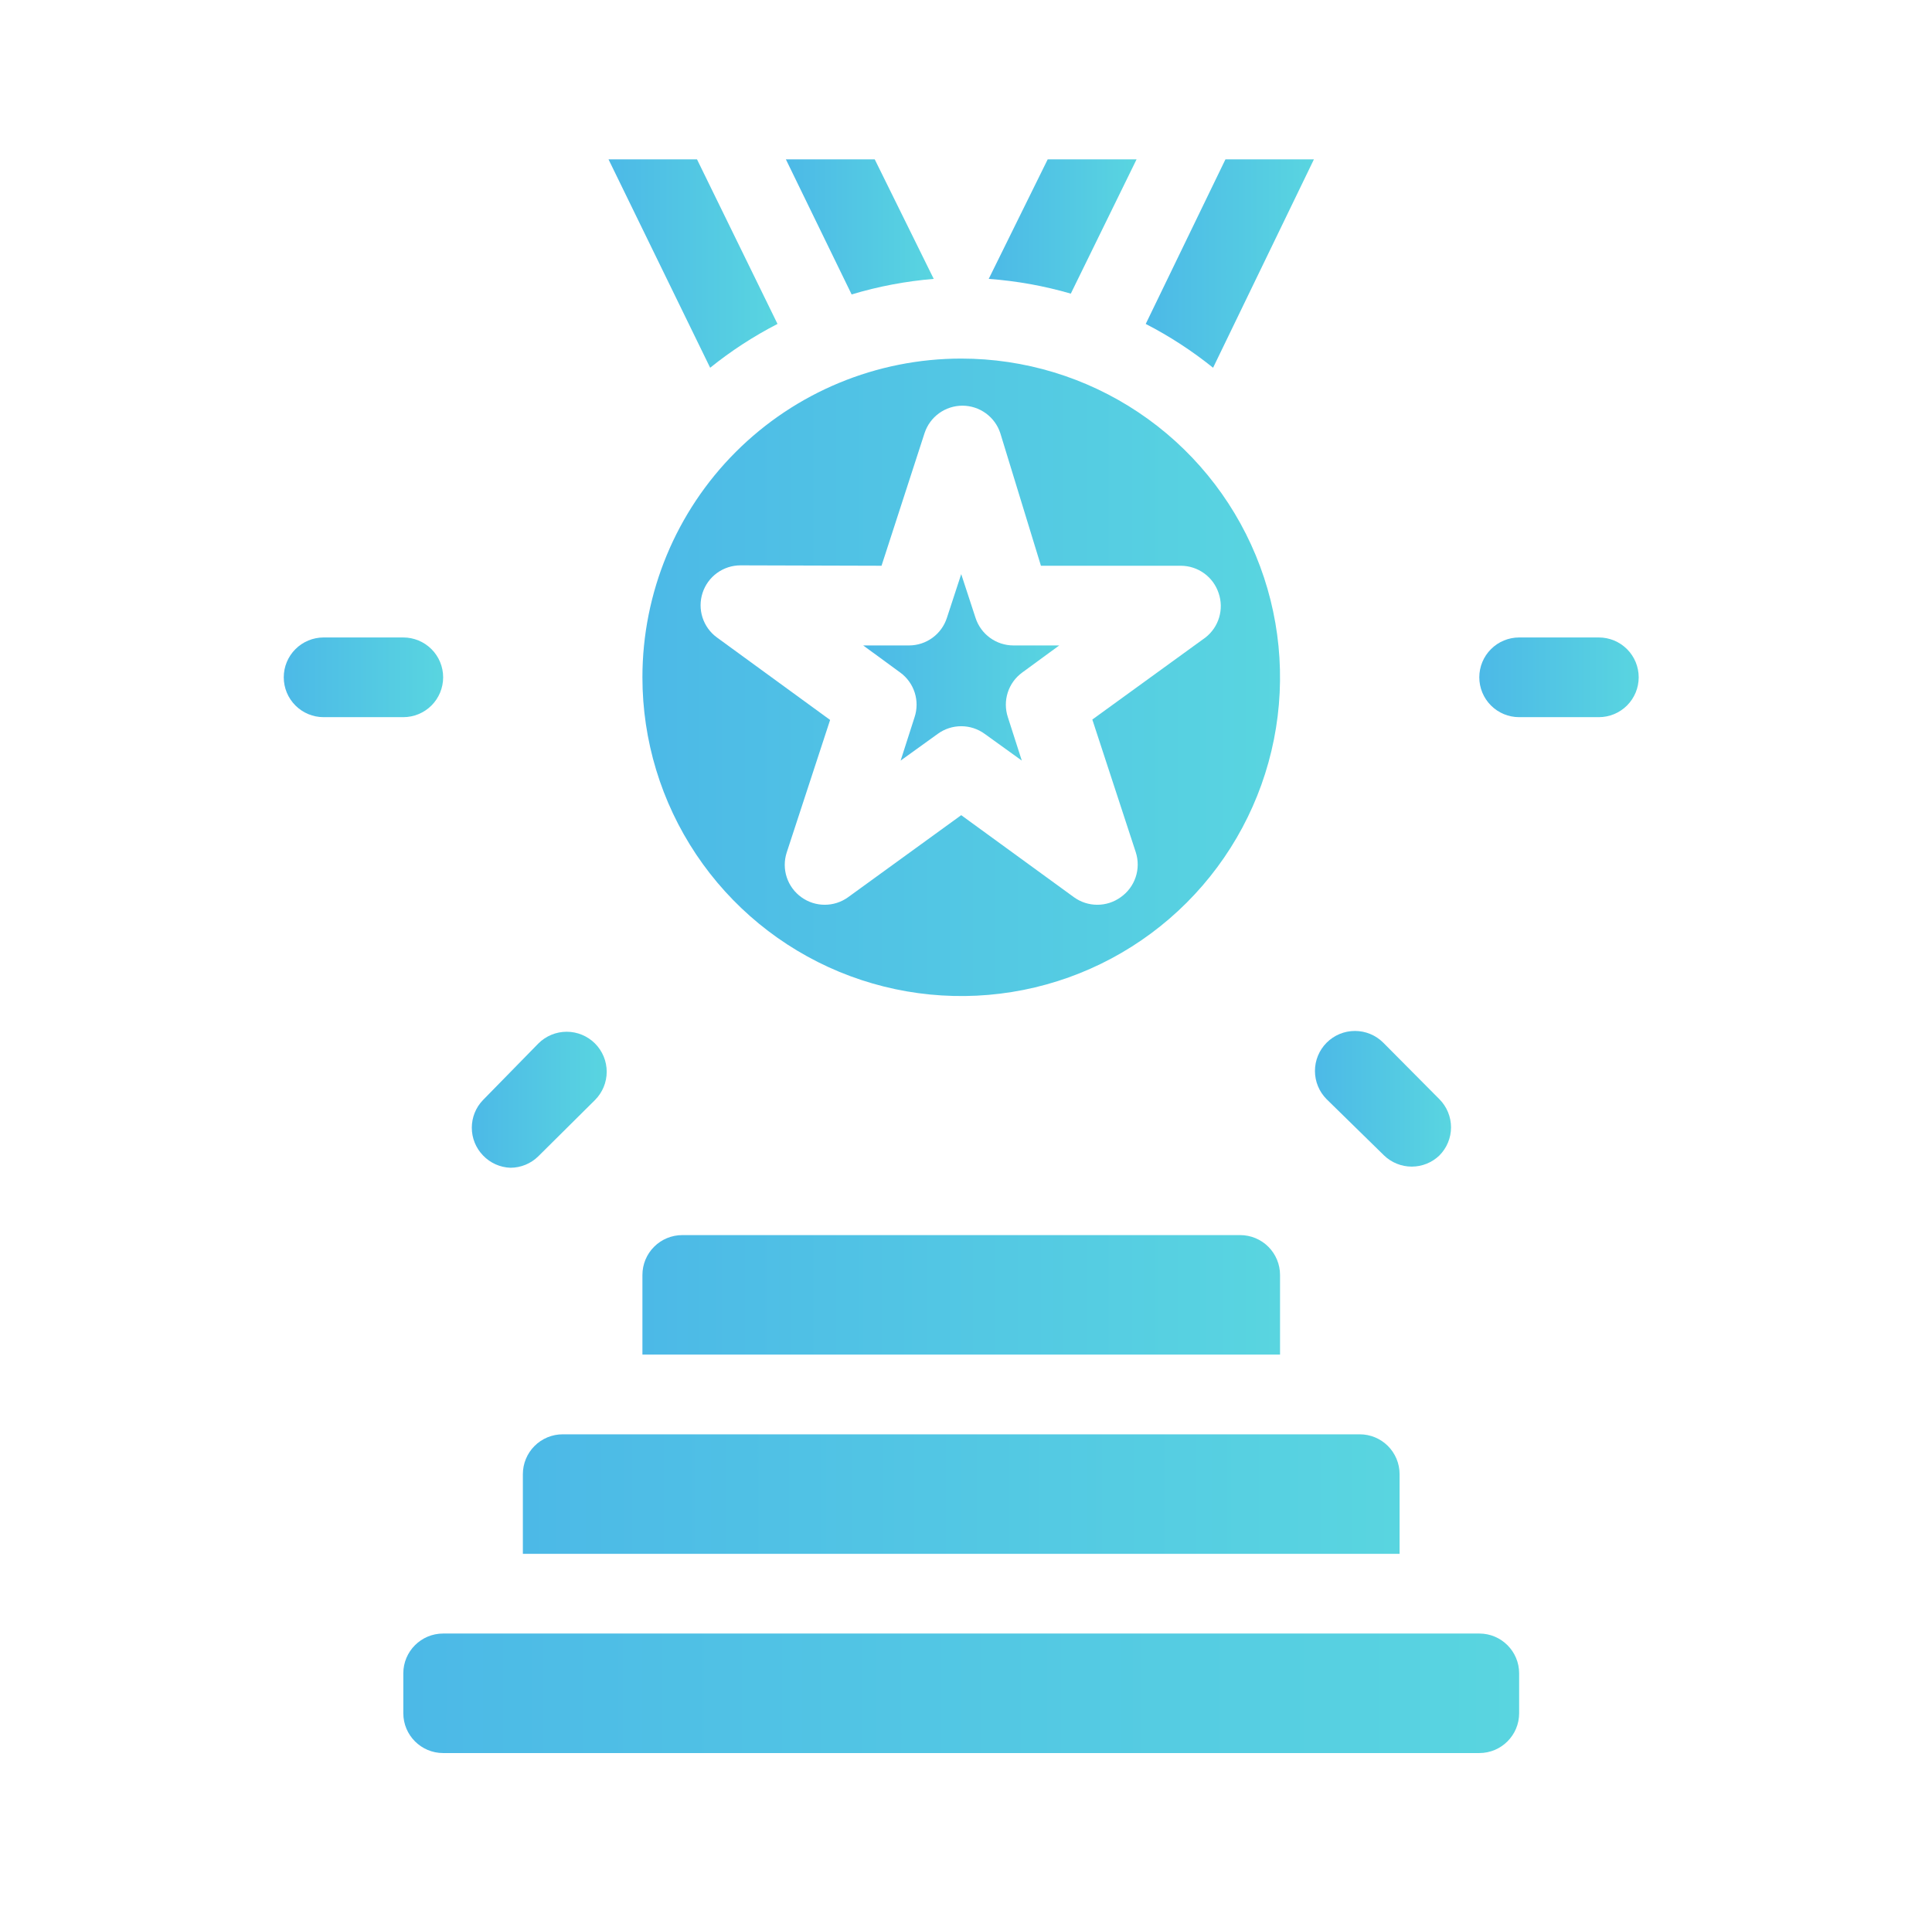
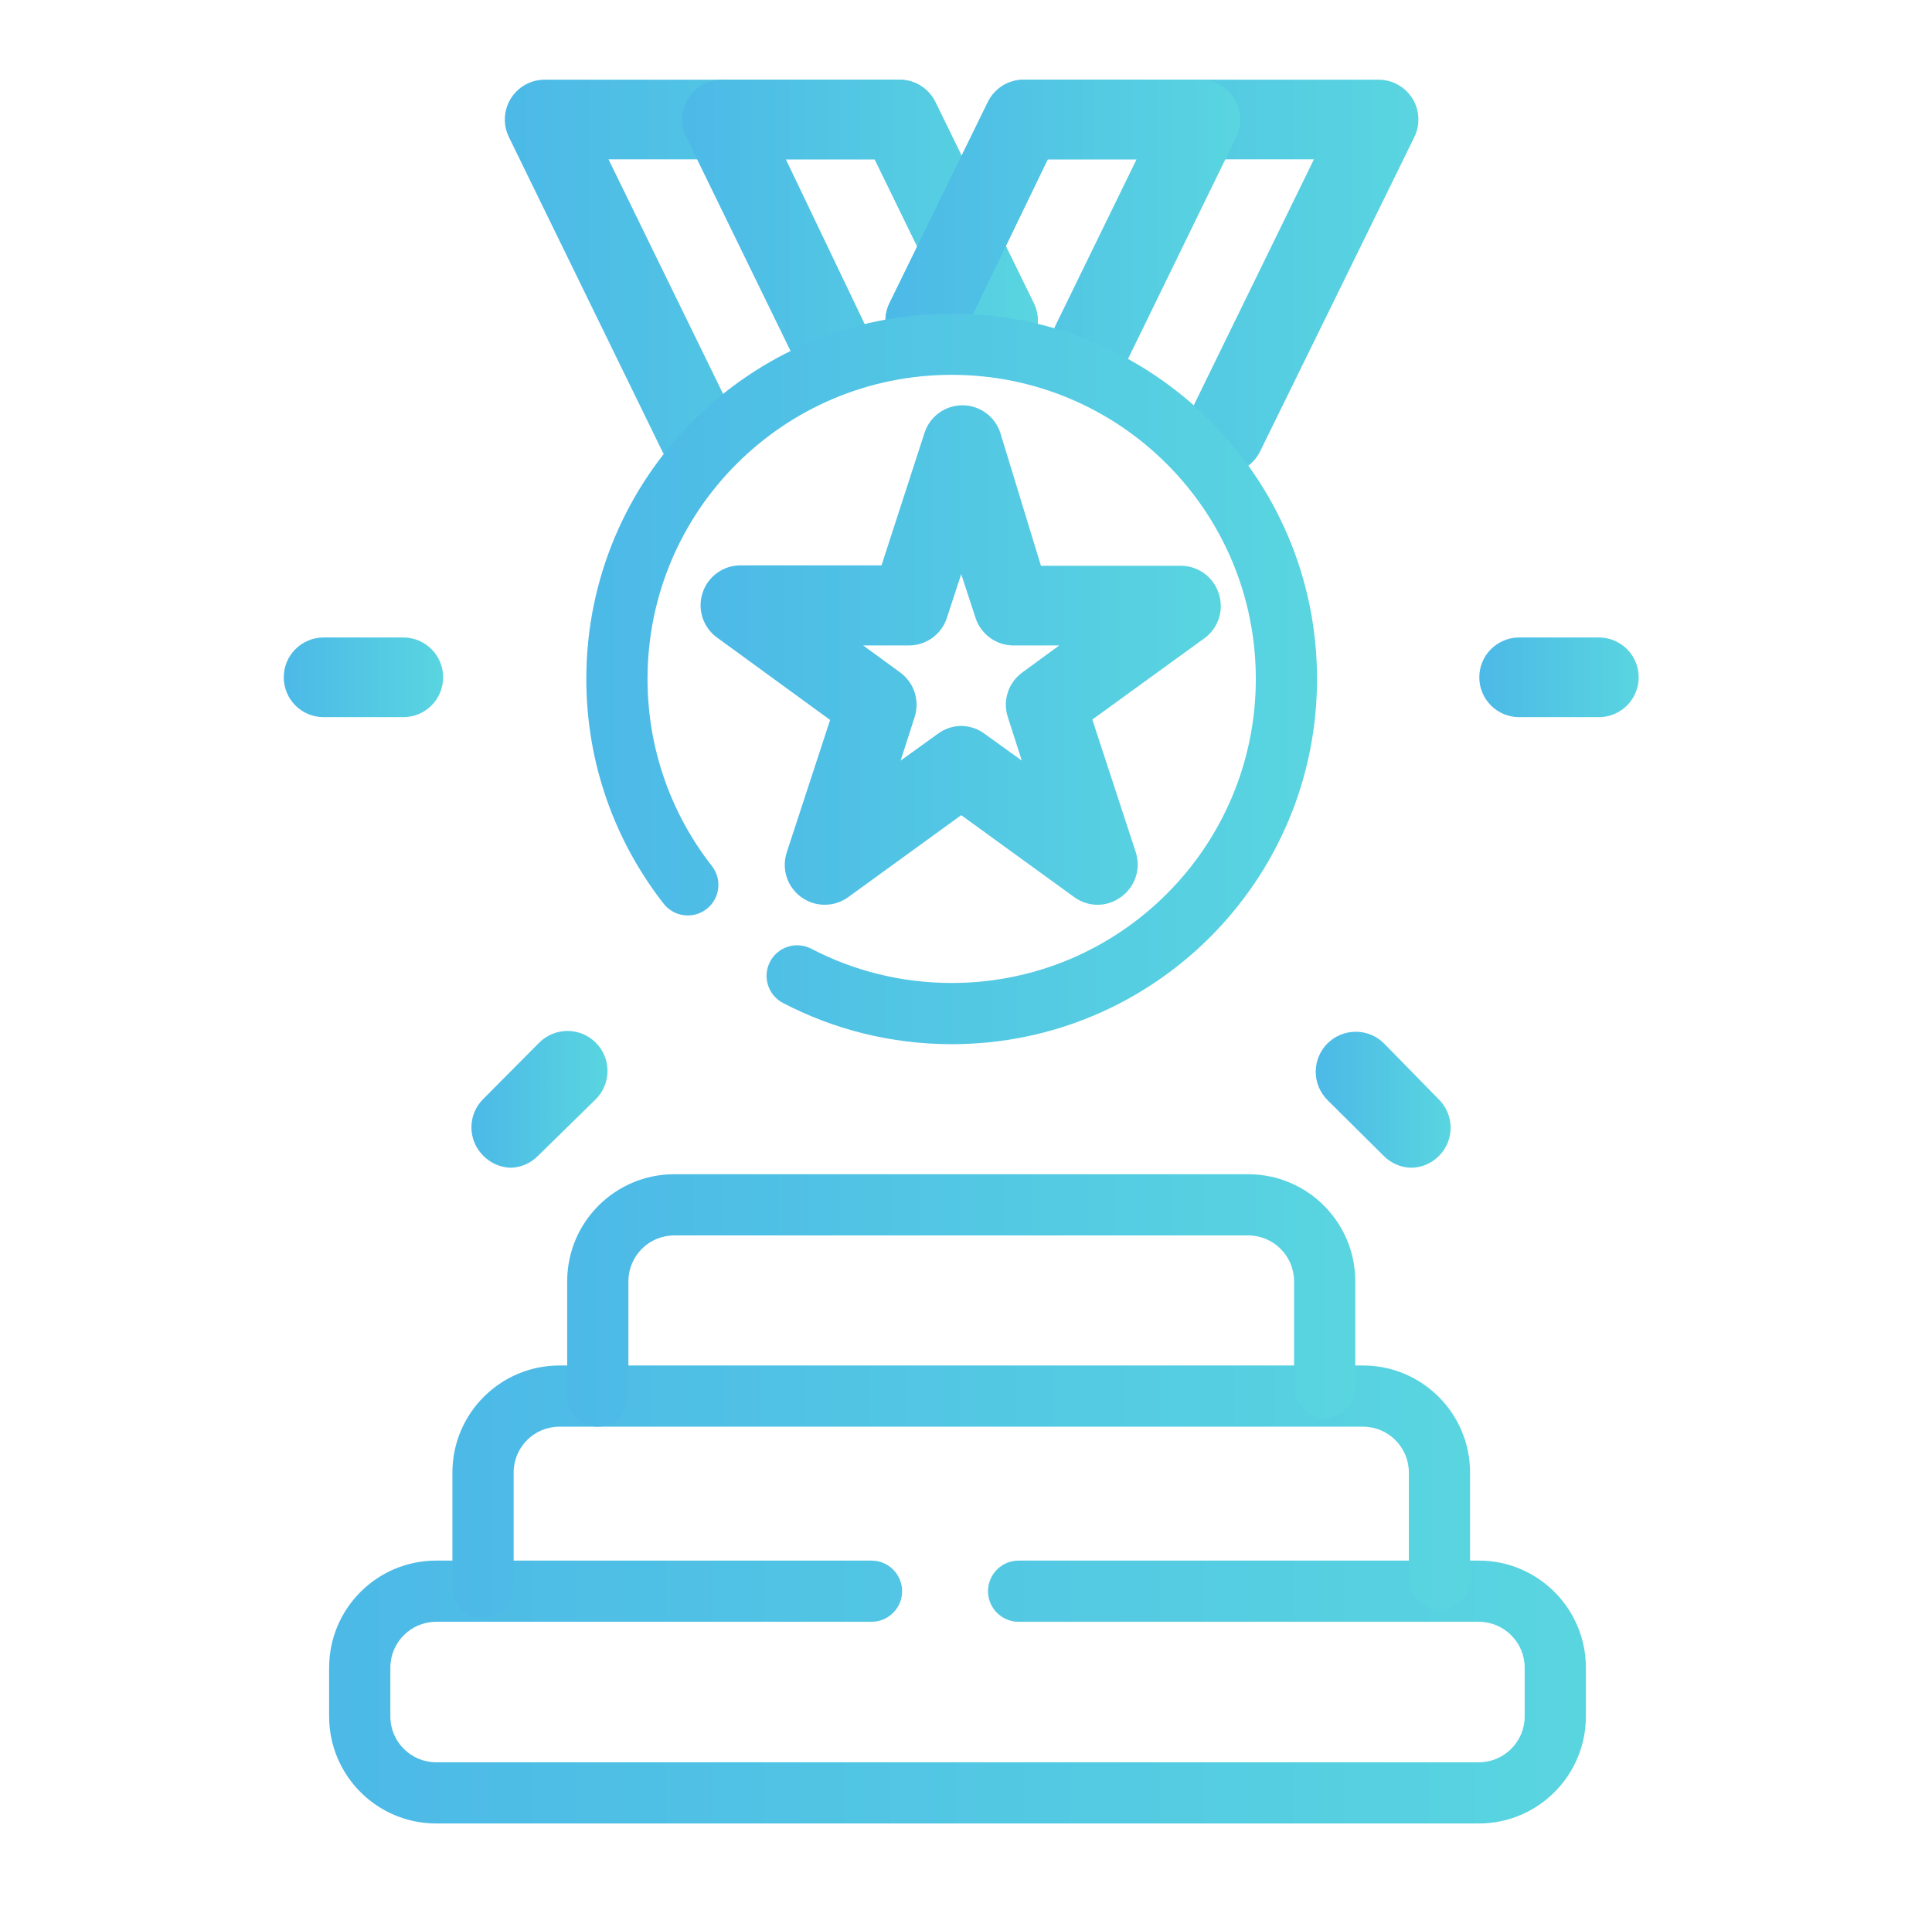
<svg xmlns="http://www.w3.org/2000/svg" width="101" height="100" viewBox="0 0 101 100" fill="none">
-   <path d="M72.354 60.417C72.743 60.792 73.262 61.002 73.802 61.002C74.343 61.002 74.862 60.792 75.25 60.417C75.638 60.026 75.856 59.498 75.856 58.948C75.856 58.398 75.638 57.87 75.25 57.479L72.313 54.521C72.118 54.327 71.888 54.172 71.634 54.067C71.38 53.962 71.108 53.908 70.834 53.908C70.559 53.908 70.287 53.962 70.033 54.067C69.779 54.172 69.549 54.327 69.354 54.521C69.16 54.715 69.006 54.946 68.901 55.2C68.796 55.453 68.742 55.725 68.742 56C68.742 56.275 68.796 56.547 68.901 56.8C69.006 57.054 69.16 57.285 69.354 57.479L72.354 60.417Z" fill="url(#paint0_linear_268_972)" />
-   <path d="M83.584 33.333H79.417C78.864 33.333 78.334 33.553 77.944 33.944C77.553 34.334 77.334 34.864 77.334 35.417C77.334 35.969 77.553 36.499 77.944 36.89C78.334 37.281 78.864 37.5 79.417 37.5H83.584C84.136 37.5 84.666 37.281 85.057 36.89C85.447 36.499 85.667 35.969 85.667 35.417C85.667 34.864 85.447 34.334 85.057 33.944C84.666 33.553 84.136 33.333 83.584 33.333Z" fill="url(#paint1_linear_268_972)" />
-   <path d="M23.167 35.417C23.167 34.864 22.947 34.334 22.557 33.944C22.166 33.553 21.636 33.333 21.084 33.333H16.917C16.364 33.333 15.834 33.553 15.444 33.944C15.053 34.334 14.834 34.864 14.834 35.417C14.834 35.969 15.053 36.499 15.444 36.89C15.834 37.281 16.364 37.5 16.917 37.5H21.084C21.636 37.5 22.166 37.281 22.557 36.89C22.947 36.499 23.167 35.969 23.167 35.417Z" fill="url(#paint2_linear_268_972)" />
-   <path d="M26.687 61.062C27.234 61.06 27.758 60.843 28.146 60.458L31.104 57.521C31.298 57.327 31.452 57.096 31.558 56.842C31.663 56.588 31.717 56.316 31.717 56.042C31.717 55.767 31.663 55.495 31.558 55.241C31.452 54.987 31.298 54.757 31.104 54.562C30.91 54.368 30.679 54.214 30.425 54.109C30.172 54.004 29.9 53.95 29.625 53.95C29.35 53.95 29.078 54.004 28.824 54.109C28.571 54.214 28.34 54.368 28.146 54.562L25.25 57.521C24.874 57.909 24.665 58.428 24.665 58.969C24.665 59.509 24.874 60.028 25.25 60.417C25.626 60.812 26.142 61.044 26.687 61.062Z" fill="url(#paint3_linear_268_972)" />
-   <path d="M64.834 64.583H35.667C35.114 64.583 34.584 64.803 34.194 65.194C33.803 65.584 33.584 66.114 33.584 66.667V70.833H66.917V66.667C66.917 66.114 66.697 65.584 66.307 65.194C65.916 64.803 65.386 64.583 64.834 64.583Z" fill="url(#paint4_linear_268_972)" />
-   <path d="M27.334 77.083V81.25H73.167V77.083C73.167 76.531 72.947 76.001 72.557 75.61C72.166 75.219 71.636 75 71.084 75H29.417C28.864 75 28.334 75.219 27.944 75.61C27.553 76.001 27.334 76.531 27.334 77.083Z" fill="url(#paint5_linear_268_972)" />
-   <path d="M77.334 85.417H23.167C22.016 85.417 21.084 86.349 21.084 87.5V89.583C21.084 90.734 22.016 91.667 23.167 91.667H77.334C78.484 91.667 79.417 90.734 79.417 89.583V87.5C79.417 86.349 78.484 85.417 77.334 85.417Z" fill="url(#paint6_linear_268_972)" />
-   <path d="M40.646 16.938L36.438 8.333H31.812L37.125 19.229C38.218 18.349 39.398 17.581 40.646 16.938Z" fill="url(#paint7_linear_268_972)" />
-   <path d="M48.813 14.583L45.729 8.333H41.084L44.521 15.396C45.919 14.975 47.358 14.703 48.813 14.583Z" fill="url(#paint8_linear_268_972)" />
-   <path d="M68.688 8.333H64.063L59.896 16.938C61.144 17.581 62.323 18.349 63.417 19.229L68.688 8.333Z" fill="url(#paint9_linear_268_972)" />
-   <path d="M59.417 8.333H54.771L51.688 14.583C53.141 14.689 54.58 14.948 55.979 15.354L59.417 8.333Z" fill="url(#paint10_linear_268_972)" />
-   <path d="M33.584 35.417C33.584 38.713 34.561 41.935 36.392 44.676C38.224 47.417 40.827 49.553 43.872 50.815C46.917 52.076 50.269 52.406 53.502 51.763C56.735 51.12 59.704 49.533 62.035 47.202C64.366 44.871 65.954 41.901 66.597 38.668C67.24 35.435 66.91 32.084 65.648 29.039C64.387 25.993 62.251 23.39 59.51 21.559C56.769 19.727 53.547 18.75 50.25 18.75C45.83 18.75 41.591 20.506 38.465 23.631C35.339 26.757 33.584 30.996 33.584 35.417ZM46.084 29.583L48.334 22.646C48.471 22.229 48.736 21.866 49.091 21.609C49.446 21.352 49.874 21.213 50.313 21.213C50.751 21.213 51.179 21.352 51.534 21.609C51.89 21.866 52.155 22.229 52.292 22.646L54.417 29.583H61.729C62.169 29.584 62.597 29.723 62.952 29.981C63.308 30.239 63.572 30.603 63.709 31.021C63.848 31.43 63.857 31.872 63.733 32.287C63.61 32.701 63.361 33.067 63.021 33.333L57.104 37.625L59.375 44.562C59.513 44.988 59.511 45.447 59.368 45.87C59.226 46.294 58.951 46.661 58.584 46.917C58.229 47.173 57.802 47.31 57.365 47.31C56.927 47.31 56.501 47.173 56.146 46.917L50.25 42.625L44.334 46.917C43.979 47.173 43.552 47.31 43.115 47.31C42.677 47.31 42.251 47.173 41.896 46.917C41.537 46.66 41.269 46.295 41.13 45.876C40.991 45.456 40.99 45.004 41.125 44.583L43.396 37.646L37.479 33.333C37.124 33.074 36.86 32.708 36.725 32.289C36.59 31.869 36.592 31.418 36.729 31C36.865 30.582 37.13 30.218 37.486 29.96C37.841 29.702 38.269 29.563 38.709 29.562L46.084 29.583Z" fill="url(#paint11_linear_268_972)" />
-   <path d="M47.812 37.5L47.083 39.771L49.021 38.375C49.378 38.114 49.808 37.974 50.25 37.974C50.692 37.974 51.122 38.114 51.479 38.375L53.417 39.771L52.688 37.5C52.55 37.082 52.548 36.631 52.683 36.211C52.818 35.792 53.082 35.426 53.438 35.167L55.375 33.75H52.979C52.54 33.75 52.112 33.611 51.756 33.352C51.401 33.094 51.136 32.73 51 32.312L50.25 30.021L49.5 32.312C49.364 32.73 49.099 33.094 48.744 33.352C48.388 33.611 47.96 33.75 47.521 33.75H45.125L47.062 35.167C47.418 35.426 47.682 35.792 47.817 36.211C47.952 36.631 47.95 37.082 47.812 37.5Z" fill="url(#paint12_linear_268_972)" />
+   <path d="M36.5 24.771C36.109 24.772 35.727 24.663 35.395 24.456C35.064 24.25 34.797 23.955 34.625 23.604L26.604 7.167C26.448 6.849 26.376 6.496 26.394 6.143C26.413 5.789 26.521 5.446 26.708 5.146C26.896 4.846 27.157 4.598 27.467 4.427C27.777 4.255 28.125 4.166 28.479 4.167H47.021C47.411 4.166 47.794 4.275 48.126 4.481C48.457 4.687 48.724 4.983 48.896 5.333L54.042 15.854C54.162 16.1 54.233 16.368 54.25 16.642C54.267 16.915 54.23 17.189 54.141 17.448C54.052 17.708 53.912 17.947 53.731 18.152C53.55 18.358 53.33 18.526 53.083 18.646C52.837 18.766 52.569 18.837 52.296 18.854C52.022 18.871 51.748 18.834 51.489 18.745C51.23 18.656 50.991 18.517 50.785 18.335C50.58 18.154 50.412 17.934 50.292 17.688L45.729 8.333H31.812L38.375 21.771C38.496 22.017 38.567 22.285 38.584 22.558C38.601 22.832 38.565 23.106 38.475 23.366C38.386 23.625 38.247 23.864 38.065 24.07C37.884 24.275 37.663 24.442 37.417 24.562C37.131 24.701 36.817 24.772 36.5 24.771Z" fill="url(#paint0_linear_342_1824)" />
+   <path d="M43.458 20.042C43.068 20.042 42.685 19.933 42.354 19.727C42.022 19.521 41.755 19.226 41.583 18.875L35.875 7.167C35.719 6.849 35.647 6.496 35.665 6.143C35.684 5.789 35.792 5.446 35.979 5.146C36.167 4.846 36.428 4.598 36.738 4.427C37.048 4.255 37.396 4.166 37.75 4.167H47.021C47.411 4.166 47.794 4.275 48.126 4.481C48.457 4.687 48.724 4.983 48.896 5.333L54.042 15.854C54.162 16.1 54.233 16.368 54.25 16.642C54.267 16.915 54.23 17.189 54.141 17.448C54.052 17.708 53.913 17.947 53.731 18.152C53.55 18.358 53.33 18.526 53.083 18.646C52.837 18.766 52.57 18.837 52.296 18.854C52.023 18.871 51.748 18.834 51.489 18.745C51.23 18.656 50.991 18.517 50.785 18.335C50.58 18.154 50.412 17.934 50.292 17.688L45.729 8.333H41.083L45.25 17.042C45.371 17.288 45.442 17.555 45.459 17.829C45.477 18.103 45.44 18.377 45.351 18.637C45.261 18.896 45.122 19.135 44.941 19.34C44.759 19.546 44.538 19.713 44.292 19.833C44.032 19.96 43.748 20.031 43.458 20.042Z" fill="url(#paint1_linear_342_1824)" />
+   <path d="M64 24.771C63.683 24.772 63.369 24.701 63.084 24.562C62.837 24.442 62.617 24.275 62.435 24.07C62.253 23.864 62.114 23.625 62.025 23.366C61.936 23.106 61.899 22.832 61.916 22.558C61.933 22.285 62.004 22.017 62.125 21.771L68.688 8.333H54.771L50.25 17.688C50.007 18.185 49.576 18.565 49.053 18.745C48.529 18.925 47.956 18.889 47.459 18.646C46.961 18.403 46.581 17.972 46.401 17.448C46.221 16.925 46.257 16.351 46.5 15.854L51.646 5.333C51.818 4.983 52.085 4.687 52.416 4.481C52.748 4.275 53.13 4.166 53.521 4.167H72.063C72.417 4.166 72.765 4.255 73.075 4.427C73.385 4.598 73.646 4.846 73.834 5.146C74.021 5.446 74.129 5.789 74.147 6.143C74.166 6.496 74.093 6.849 73.938 7.167L65.875 23.604C65.703 23.955 65.436 24.25 65.105 24.456C64.773 24.663 64.391 24.772 64 24.771Z" fill="url(#paint2_linear_342_1824)" />
+   <path d="M57.042 20.042C56.724 20.043 56.411 19.972 56.125 19.833C55.879 19.713 55.658 19.546 55.476 19.34C55.295 19.135 55.155 18.896 55.066 18.637C54.977 18.377 54.94 18.103 54.958 17.829C54.975 17.555 55.046 17.288 55.167 17.042L59.417 8.333H54.771L50.25 17.688C50.007 18.185 49.576 18.565 49.053 18.745C48.529 18.925 47.956 18.889 47.459 18.646C46.961 18.403 46.581 17.972 46.401 17.448C46.221 16.925 46.257 16.351 46.5 15.854L51.646 5.333C51.818 4.983 52.085 4.687 52.416 4.481C52.748 4.275 53.13 4.166 53.521 4.167H62.75C63.104 4.166 63.453 4.255 63.762 4.427C64.072 4.598 64.333 4.846 64.521 5.146C64.709 5.446 64.817 5.789 64.835 6.143C64.853 6.496 64.781 6.849 64.625 7.167L58.917 18.875C58.745 19.226 58.478 19.521 58.147 19.727C57.815 19.933 57.432 20.043 57.042 20.042Z" fill="url(#paint3_linear_342_1824)" />
+   <path d="M57.375 47.312C56.941 47.31 56.519 47.171 56.167 46.917L50.25 42.625L44.334 46.917C43.979 47.173 43.552 47.31 43.115 47.31C42.677 47.31 42.251 47.173 41.896 46.917C41.537 46.66 41.269 46.295 41.13 45.876C40.991 45.456 40.99 45.004 41.125 44.583L43.396 37.646L37.479 33.333C37.124 33.074 36.86 32.708 36.725 32.289C36.59 31.869 36.592 31.418 36.729 31C36.865 30.582 37.13 30.218 37.486 29.96C37.841 29.702 38.269 29.563 38.709 29.562H46.084L48.334 22.625C48.471 22.208 48.736 21.845 49.091 21.588C49.446 21.331 49.874 21.192 50.313 21.192C50.751 21.192 51.179 21.331 51.534 21.588C51.89 21.845 52.155 22.208 52.292 22.625L54.417 29.583H61.729C62.169 29.584 62.597 29.723 62.952 29.981C63.308 30.239 63.572 30.603 63.709 31.021C63.848 31.43 63.857 31.872 63.734 32.287C63.61 32.701 63.361 33.067 63.021 33.333L57.104 37.625L59.375 44.562C59.513 44.988 59.511 45.447 59.368 45.87C59.226 46.294 58.951 46.661 58.584 46.917C58.232 47.171 57.809 47.31 57.375 47.312ZM50.25 37.958C50.694 37.963 51.124 38.109 51.479 38.375L53.417 39.771L52.688 37.5C52.55 37.082 52.548 36.631 52.683 36.211C52.818 35.792 53.082 35.426 53.438 35.167L55.375 33.75H52.979C52.54 33.75 52.112 33.611 51.757 33.352C51.401 33.094 51.136 32.73 51 32.312L50.25 30.021L49.5 32.312C49.364 32.73 49.099 33.094 48.744 33.352C48.388 33.611 47.96 33.75 47.521 33.75H45.125L47.063 35.167C47.418 35.426 47.682 35.792 47.817 36.211C47.952 36.631 47.95 37.082 47.813 37.5L47.084 39.771L49.021 38.375C49.376 38.109 49.807 37.963 50.25 37.958Z" fill="url(#paint4_linear_342_1824)" />
+   <path d="M73.813 61.062C73.266 61.06 72.742 60.843 72.354 60.458L69.396 57.521C69.202 57.327 69.048 57.096 68.942 56.842C68.837 56.588 68.783 56.316 68.783 56.042C68.783 55.767 68.837 55.495 68.942 55.241C69.048 54.987 69.202 54.757 69.396 54.562C69.59 54.368 69.821 54.214 70.075 54.109C70.328 54.004 70.6 53.95 70.875 53.95C71.15 53.95 71.422 54.004 71.676 54.109C71.929 54.214 72.16 54.368 72.354 54.562L75.25 57.521C75.626 57.909 75.835 58.428 75.835 58.969C75.835 59.509 75.626 60.028 75.25 60.417C74.874 60.812 74.358 61.044 73.813 61.062Z" fill="url(#paint5_linear_342_1824)" />
+   <path d="M83.584 37.5H79.417C78.864 37.5 78.334 37.281 77.944 36.89C77.553 36.499 77.334 35.969 77.334 35.417C77.334 34.864 77.553 34.334 77.944 33.944C78.334 33.553 78.864 33.333 79.417 33.333H83.584C84.136 33.333 84.666 33.553 85.057 33.944C85.447 34.334 85.667 34.864 85.667 35.417C85.667 35.969 85.447 36.499 85.057 36.89C84.666 37.281 84.136 37.5 83.584 37.5Z" fill="url(#paint6_linear_342_1824)" />
+   <path d="M21.084 37.5H16.917C16.364 37.5 15.834 37.281 15.444 36.89C15.053 36.499 14.834 35.969 14.834 35.417C14.834 34.864 15.053 34.334 15.444 33.944C15.834 33.553 16.364 33.333 16.917 33.333H21.084C21.636 33.333 22.166 33.553 22.557 33.944C22.947 34.334 23.167 34.864 23.167 35.417C23.167 35.969 22.947 36.499 22.557 36.89C22.166 37.281 21.636 37.5 21.084 37.5Z" fill="url(#paint7_linear_342_1824)" />
+   <path d="M26.688 61.062C26.143 61.044 25.627 60.812 25.25 60.417C24.862 60.026 24.645 59.498 24.645 58.948C24.645 58.398 24.862 57.87 25.25 57.479L28.188 54.521C28.382 54.327 28.613 54.172 28.866 54.067C29.12 53.962 29.392 53.908 29.667 53.908C29.942 53.908 30.214 53.962 30.468 54.067C30.721 54.172 30.952 54.327 31.146 54.521C31.34 54.715 31.494 54.946 31.6 55.2C31.705 55.453 31.759 55.725 31.759 56C31.759 56.275 31.705 56.547 31.6 56.8C31.494 57.054 31.34 57.285 31.146 57.479L28.146 60.417C27.957 60.615 27.732 60.774 27.481 60.885C27.231 60.995 26.961 61.056 26.688 61.062Z" fill="url(#paint8_linear_342_1824)" />
+   <path fill-rule="evenodd" clip-rule="evenodd" d="M22.806 84.803C21.48 84.803 20.406 85.878 20.406 87.203V89.75C20.406 91.076 21.48 92.15 22.806 92.15H77.306C78.631 92.15 79.706 91.076 79.706 89.75V87.203C79.706 85.878 78.631 84.803 77.306 84.803H53.251C52.367 84.803 51.651 84.087 51.651 83.203C51.651 82.32 52.367 81.603 53.251 81.603H77.306C80.398 81.603 82.906 84.11 82.906 87.203V89.75C82.906 92.843 80.398 95.35 77.306 95.35H22.806C19.713 95.35 17.206 92.843 17.206 89.75V87.203C17.206 84.11 19.713 81.603 22.806 81.603H45.56C46.443 81.603 47.16 82.32 47.16 83.203C47.16 84.087 46.443 84.803 45.56 84.803H22.806Z" fill="url(#paint9_linear_342_1824)" />
+   <path fill-rule="evenodd" clip-rule="evenodd" d="M23.651 77C23.651 73.907 26.158 71.4 29.251 71.4H71.251C74.344 71.4 76.851 73.907 76.851 77V82.546C76.851 83.429 76.135 84.145 75.251 84.145C74.367 84.145 73.651 83.429 73.651 82.546V77C73.651 75.674 72.576 74.6 71.251 74.6H29.251C27.925 74.6 26.851 75.674 26.851 77V83C26.851 83.884 26.134 84.6 25.251 84.6C24.367 84.6 23.651 83.884 23.651 83V77Z" fill="url(#paint10_linear_342_1824)" />
+   <path fill-rule="evenodd" clip-rule="evenodd" d="M29.651 67C29.651 63.907 32.158 61.4 35.251 61.4H65.251C68.344 61.4 70.851 63.907 70.851 67V72.546C70.851 73.429 70.135 74.145 69.251 74.145C68.367 74.145 67.651 73.429 67.651 72.546V67C67.651 65.674 66.576 64.6 65.251 64.6H35.251C33.925 64.6 32.851 65.674 32.851 67V73C32.851 73.884 32.135 74.6 31.251 74.6C30.367 74.6 29.651 73.884 29.651 73V67Z" fill="url(#paint11_linear_342_1824)" />
+   <path fill-rule="evenodd" clip-rule="evenodd" d="M49.751 19.6C40.97 19.6 33.851 26.719 33.851 35.5C33.851 39.192 35.107 42.586 37.216 45.284C37.761 45.98 37.638 46.986 36.941 47.53C36.245 48.074 35.24 47.951 34.695 47.255C32.162 44.014 30.651 39.931 30.651 35.5C30.651 24.951 39.202 16.4 49.751 16.4C60.3 16.4 68.851 24.951 68.851 35.5C68.851 46.049 60.3 54.6 49.751 54.6C46.574 54.6 43.574 53.823 40.934 52.447C40.151 52.039 39.847 51.073 40.255 50.289C40.663 49.506 41.63 49.201 42.413 49.61C44.607 50.753 47.101 51.4 49.751 51.4C58.532 51.4 65.651 44.281 65.651 35.5C65.651 26.719 58.532 19.6 49.751 19.6Z" fill="url(#paint12_linear_342_1824)" />
  <defs>
-     <linearGradient id="paint0_linear_268_972" x1="75.856" y1="57.433" x2="68.742" y2="57.433" gradientUnits="userSpaceOnUse">
+     <linearGradient id="paint0_linear_342_1824" x1="54.254" y1="14.406" x2="26.392" y2="14.406" gradientUnits="userSpaceOnUse">
      <stop stop-color="#59D5E0" />
      <stop offset="1" stop-color="#4CB9E7" />
    </linearGradient>
-     <linearGradient id="paint1_linear_268_972" x1="85.667" y1="35.404" x2="77.334" y2="35.404" gradientUnits="userSpaceOnUse">
+     <linearGradient id="paint1_linear_342_1824" x1="54.254" y1="12.056" x2="35.663" y2="12.056" gradientUnits="userSpaceOnUse">
      <stop stop-color="#59D5E0" />
      <stop offset="1" stop-color="#4CB9E7" />
    </linearGradient>
-     <linearGradient id="paint2_linear_268_972" x1="23.167" y1="35.404" x2="14.834" y2="35.404" gradientUnits="userSpaceOnUse">
+     <linearGradient id="paint2_linear_342_1824" x1="74.15" y1="14.406" x2="46.288" y2="14.406" gradientUnits="userSpaceOnUse">
      <stop stop-color="#59D5E0" />
      <stop offset="1" stop-color="#4CB9E7" />
    </linearGradient>
-     <linearGradient id="paint3_linear_268_972" x1="31.717" y1="57.484" x2="24.665" y2="57.484" gradientUnits="userSpaceOnUse">
+     <linearGradient id="paint3_linear_342_1824" x1="64.838" y1="12.056" x2="46.288" y2="12.056" gradientUnits="userSpaceOnUse">
      <stop stop-color="#59D5E0" />
      <stop offset="1" stop-color="#4CB9E7" />
    </linearGradient>
-     <linearGradient id="paint4_linear_268_972" x1="66.917" y1="67.689" x2="33.584" y2="67.689" gradientUnits="userSpaceOnUse">
+     <linearGradient id="paint4_linear_342_1824" x1="63.82" y1="34.172" x2="36.625" y2="34.172" gradientUnits="userSpaceOnUse">
      <stop stop-color="#59D5E0" />
      <stop offset="1" stop-color="#4CB9E7" />
    </linearGradient>
-     <linearGradient id="paint5_linear_268_972" x1="73.167" y1="78.106" x2="27.334" y2="78.106" gradientUnits="userSpaceOnUse">
+     <linearGradient id="paint5_linear_342_1824" x1="75.835" y1="57.484" x2="68.783" y2="57.484" gradientUnits="userSpaceOnUse">
      <stop stop-color="#59D5E0" />
      <stop offset="1" stop-color="#4CB9E7" />
    </linearGradient>
-     <linearGradient id="paint6_linear_268_972" x1="79.417" y1="88.522" x2="21.084" y2="88.522" gradientUnits="userSpaceOnUse">
+     <linearGradient id="paint6_linear_342_1824" x1="85.667" y1="35.404" x2="77.334" y2="35.404" gradientUnits="userSpaceOnUse">
      <stop stop-color="#59D5E0" />
      <stop offset="1" stop-color="#4CB9E7" />
    </linearGradient>
-     <linearGradient id="paint7_linear_268_972" x1="40.646" y1="13.748" x2="31.812" y2="13.748" gradientUnits="userSpaceOnUse">
+     <linearGradient id="paint7_linear_342_1824" x1="23.167" y1="35.404" x2="14.834" y2="35.404" gradientUnits="userSpaceOnUse">
      <stop stop-color="#59D5E0" />
      <stop offset="1" stop-color="#4CB9E7" />
    </linearGradient>
-     <linearGradient id="paint8_linear_268_972" x1="48.813" y1="11.843" x2="41.084" y2="11.843" gradientUnits="userSpaceOnUse">
+     <linearGradient id="paint8_linear_342_1824" x1="31.759" y1="57.463" x2="24.645" y2="57.463" gradientUnits="userSpaceOnUse">
      <stop stop-color="#59D5E0" />
      <stop offset="1" stop-color="#4CB9E7" />
    </linearGradient>
-     <linearGradient id="paint9_linear_268_972" x1="68.688" y1="13.748" x2="59.896" y2="13.748" gradientUnits="userSpaceOnUse">
+     <linearGradient id="paint9_linear_342_1824" x1="82.906" y1="88.434" x2="17.206" y2="88.434" gradientUnits="userSpaceOnUse">
      <stop stop-color="#59D5E0" />
      <stop offset="1" stop-color="#4CB9E7" />
    </linearGradient>
-     <linearGradient id="paint10_linear_268_972" x1="59.417" y1="11.822" x2="51.688" y2="11.822" gradientUnits="userSpaceOnUse">
+     <linearGradient id="paint10_linear_342_1824" x1="76.851" y1="77.96" x2="23.651" y2="77.96" gradientUnits="userSpaceOnUse">
      <stop stop-color="#59D5E0" />
      <stop offset="1" stop-color="#4CB9E7" />
    </linearGradient>
-     <linearGradient id="paint11_linear_268_972" x1="66.917" y1="35.314" x2="33.584" y2="35.314" gradientUnits="userSpaceOnUse">
+     <linearGradient id="paint11_linear_342_1824" x1="70.851" y1="67.96" x2="29.651" y2="67.96" gradientUnits="userSpaceOnUse">
      <stop stop-color="#59D5E0" />
      <stop offset="1" stop-color="#4CB9E7" />
    </linearGradient>
-     <linearGradient id="paint12_linear_268_972" x1="55.375" y1="34.866" x2="45.125" y2="34.866" gradientUnits="userSpaceOnUse">
+     <linearGradient id="paint12_linear_342_1824" x1="68.851" y1="35.383" x2="30.651" y2="35.383" gradientUnits="userSpaceOnUse">
      <stop stop-color="#59D5E0" />
      <stop offset="1" stop-color="#4CB9E7" />
    </linearGradient>
  </defs>
</svg>
